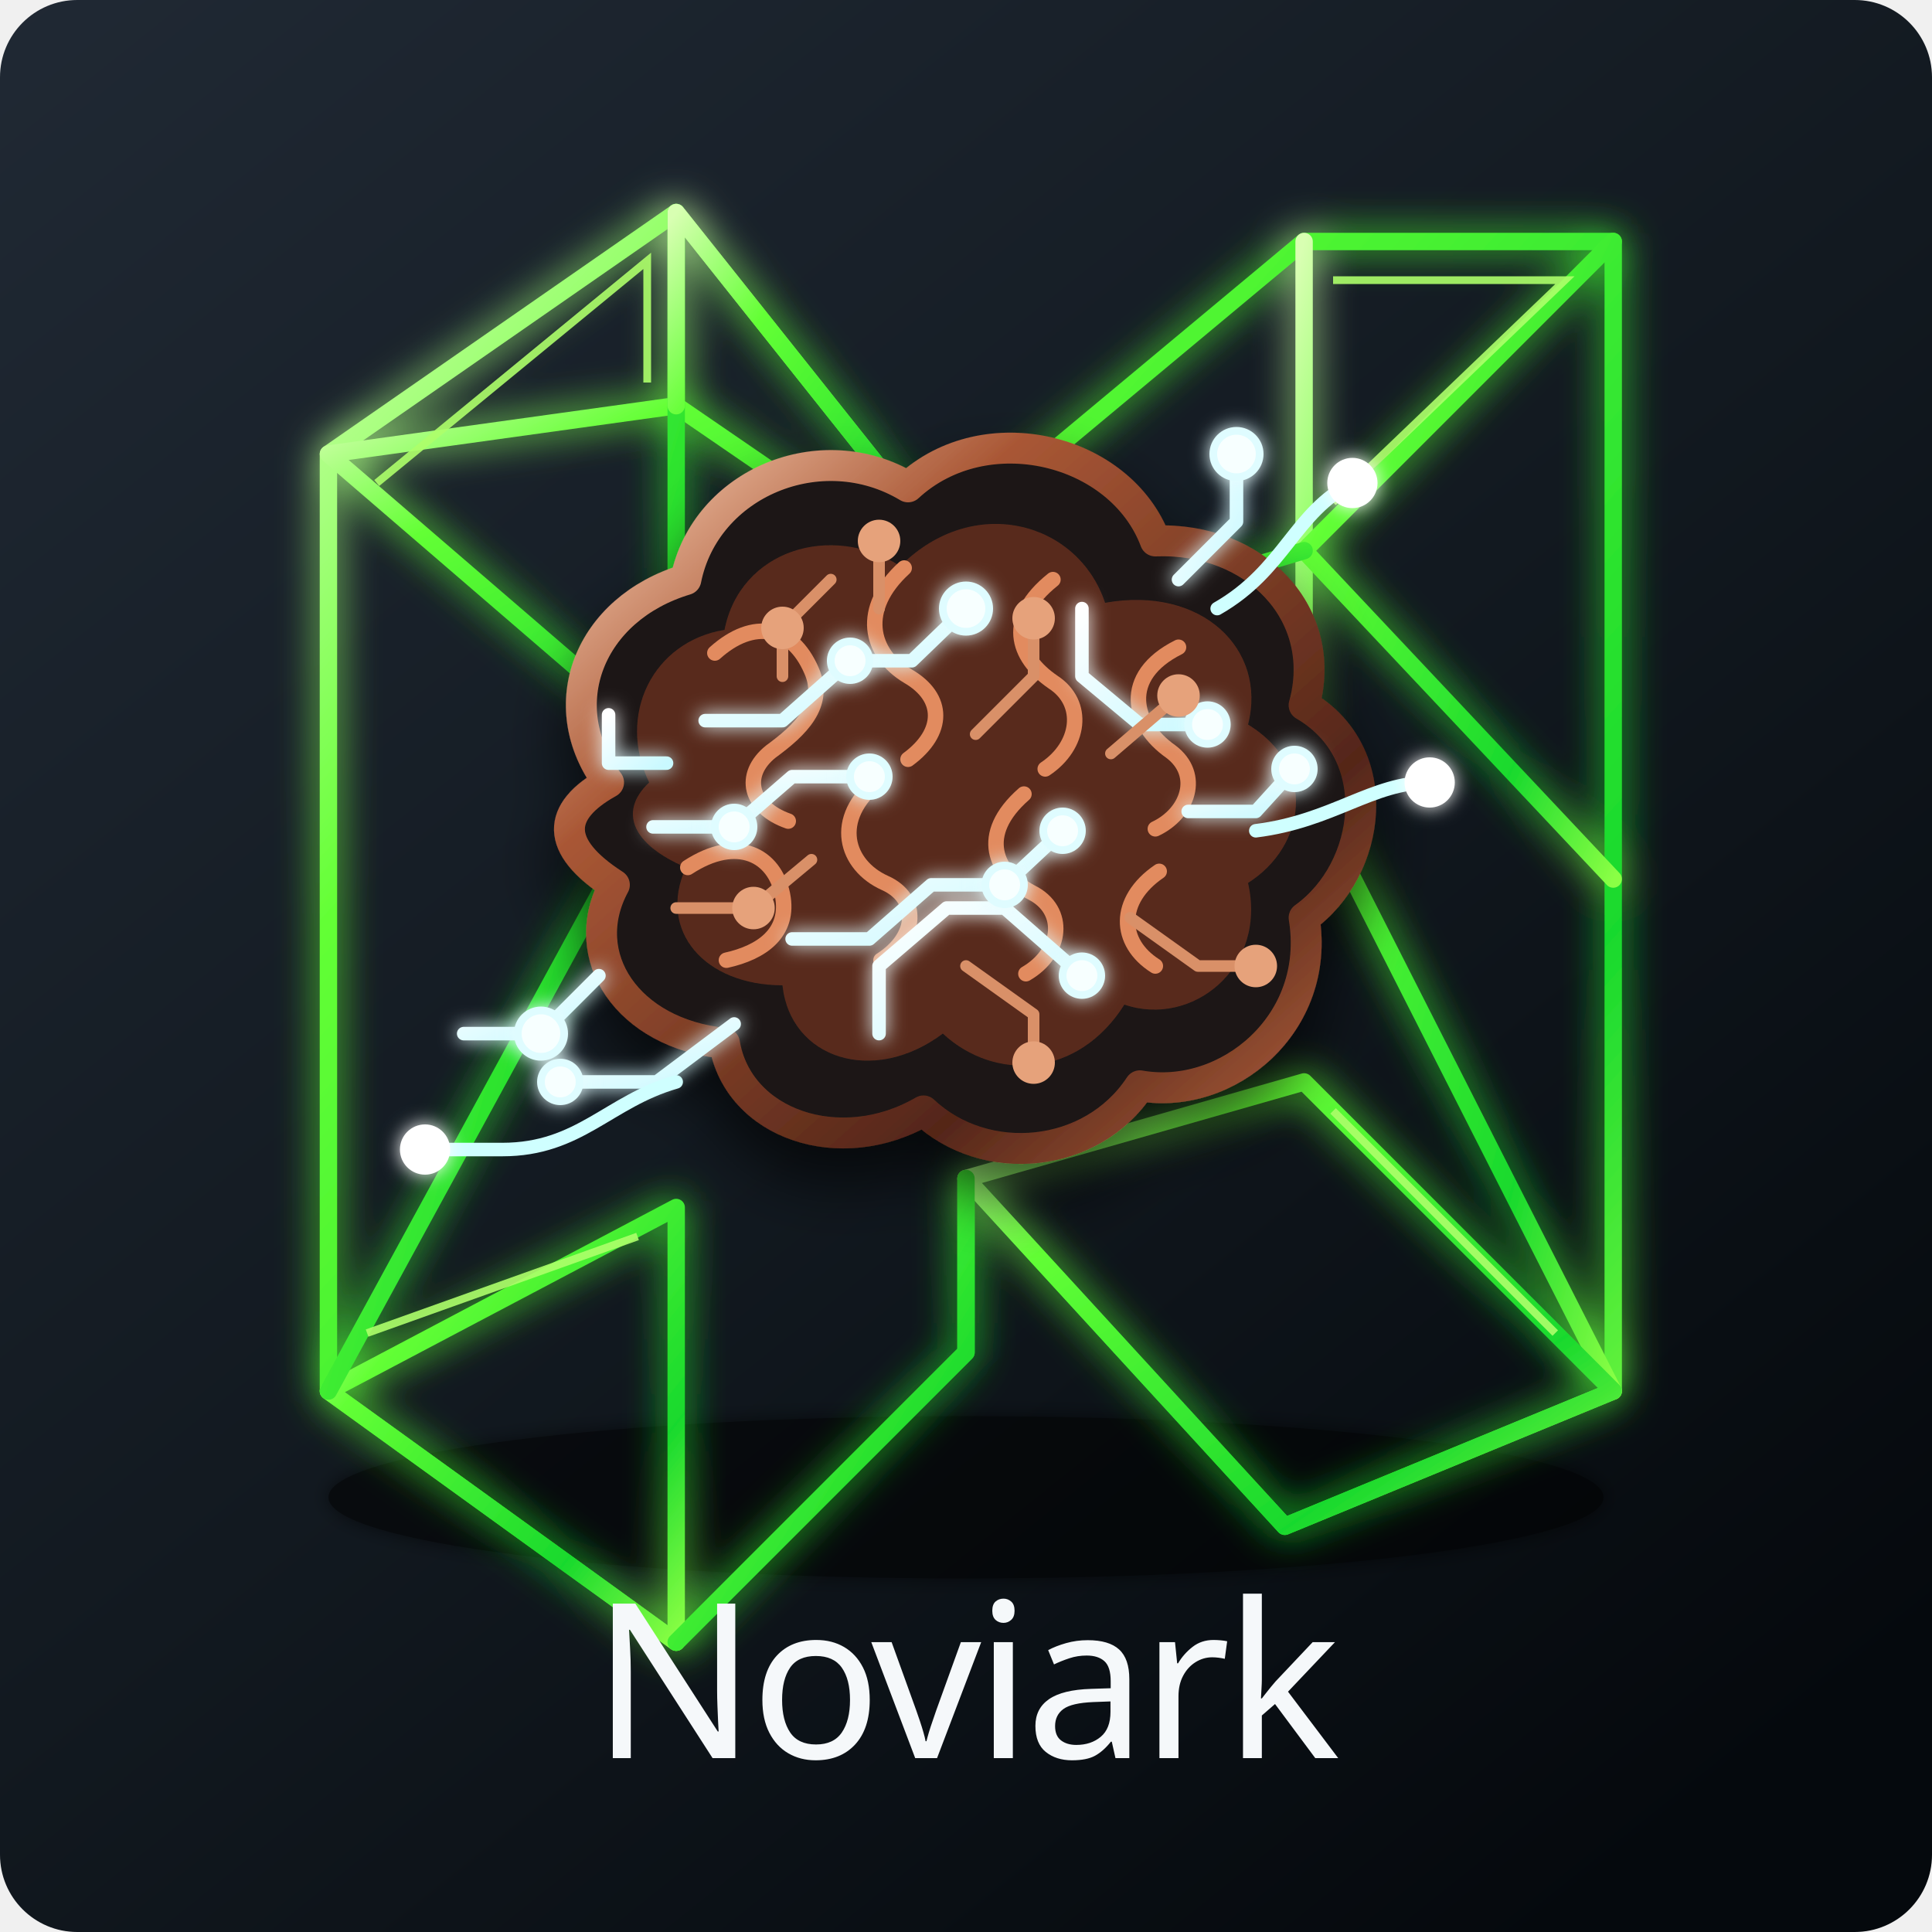
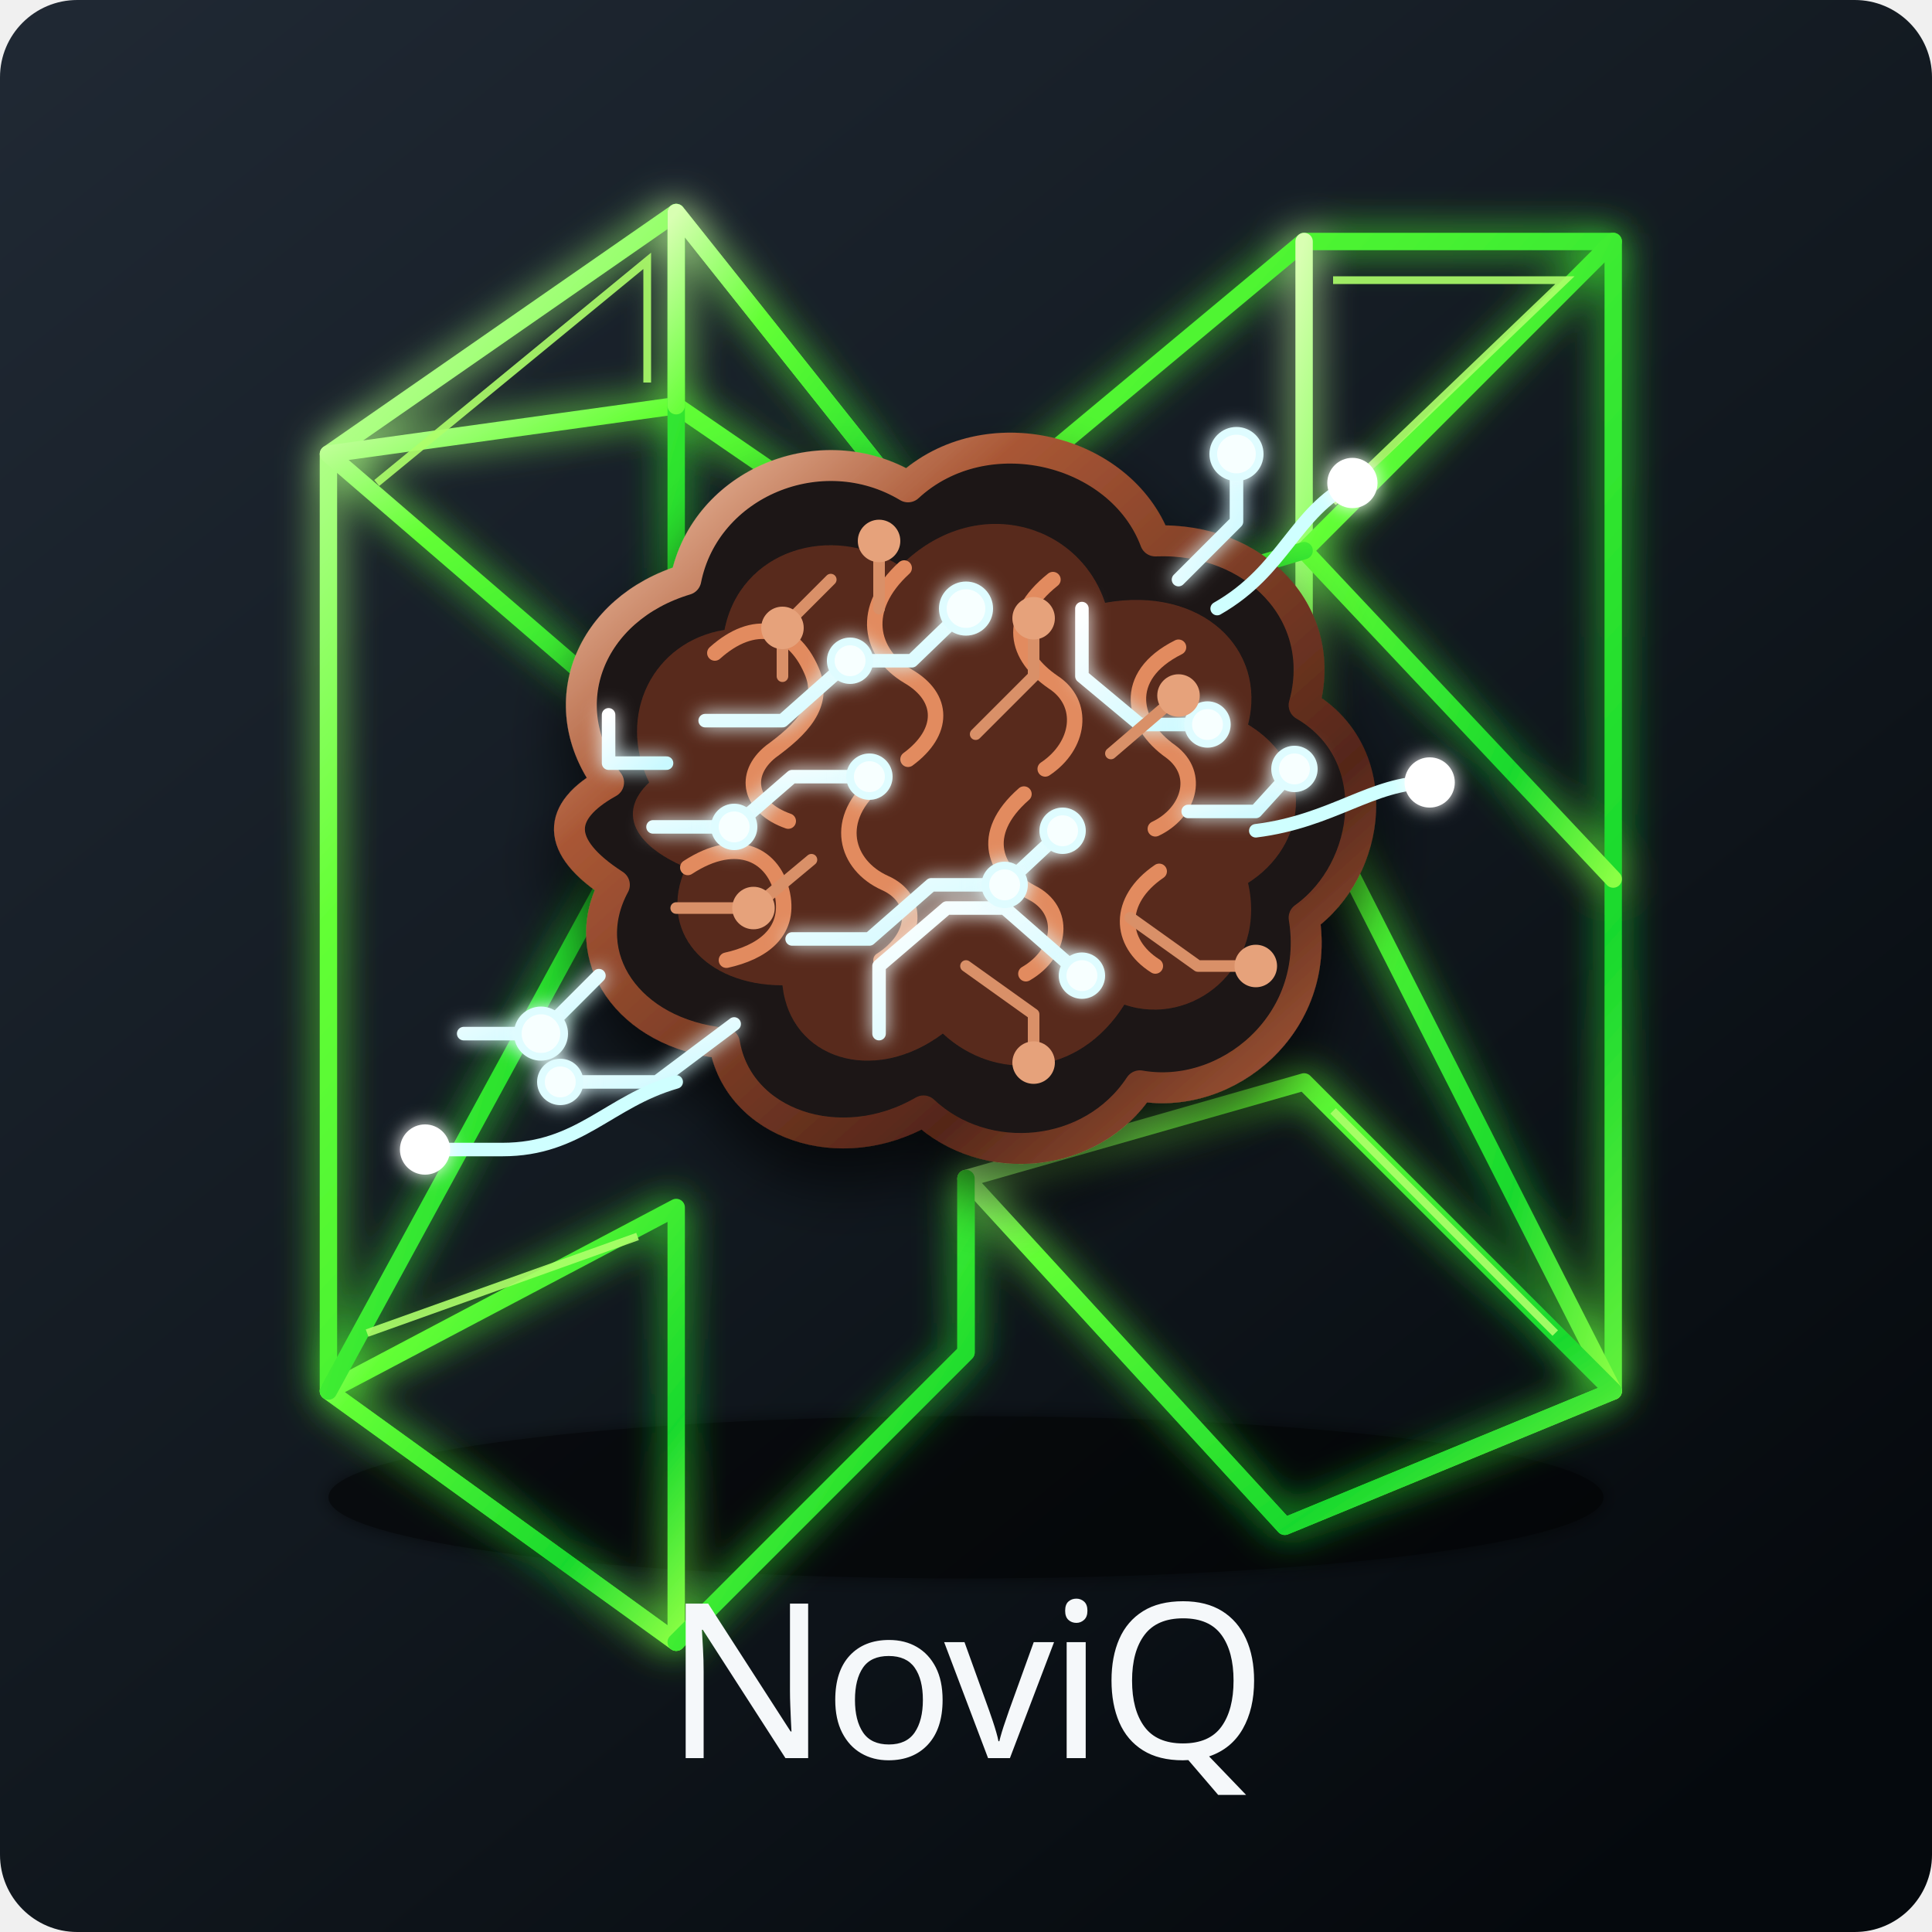
<svg xmlns="http://www.w3.org/2000/svg" width="1000" height="1000" viewBox="0 0 1000 1000">
  <defs>
    <linearGradient id="bg" x1="0" y1="0" x2="0.8" y2="1">
      <stop offset="0" stop-color="#202934" />
      <stop offset="0.55" stop-color="#121920" />
      <stop offset="1" stop-color="#05090d" />
    </linearGradient>
    <linearGradient id="green" x1="0" y1="0" x2="1" y2="1">
      <stop offset="0" stop-color="#d8ffb2" />
      <stop offset="0.25" stop-color="#63ff35" />
      <stop offset="0.75" stop-color="#19d92d" />
      <stop offset="1" stop-color="#8aff45" />
    </linearGradient>
    <linearGradient id="brain" x1="0" y1="0" x2="1" y2="1">
      <stop offset="0" stop-color="#ffd8bd" />
      <stop offset="0.28" stop-color="#a95735" />
      <stop offset="0.72" stop-color="#542619" />
      <stop offset="1" stop-color="#c26a42" />
    </linearGradient>
    <linearGradient id="white" x1="0" y1="0" x2="1" y2="1">
      <stop offset="0" stop-color="#fff" />
      <stop offset="1" stop-color="#c9f9ff" />
    </linearGradient>
    <filter id="greenGlow" x="-50%" y="-50%" width="200%" height="200%">
      <feGaussianBlur stdDeviation="10" result="b" />
      <feMerge>
        <feMergeNode in="b" />
        <feMergeNode in="SourceGraphic" />
      </feMerge>
    </filter>
    <filter id="softGlow" x="-50%" y="-50%" width="200%" height="200%">
      <feGaussianBlur stdDeviation="5" result="b" />
      <feMerge>
        <feMergeNode in="b" />
        <feMergeNode in="SourceGraphic" />
      </feMerge>
    </filter>
    <filter id="shadow" x="-30%" y="-30%" width="160%" height="180%">
      <feDropShadow dx="0" dy="18" stdDeviation="16" flood-color="#000" flood-opacity=".65" />
    </filter>
  </defs>
  <rect width="1000" height="1000" rx="40" fill="url(#bg)" />
  <ellipse cx="500" cy="775" rx="330" ry="42" fill="#000" opacity=".55" filter="url(#softGlow)" />
  <g fill="none" stroke="url(#green)" stroke-width="9" stroke-linecap="round" stroke-linejoin="round" filter="url(#greenGlow)">
    <path d="M170 720 L170 235 L350 110 L525 330 L525 250 L675 125 L835 125 L835 720 L665 790 L500 610 L500 700 L350 850 Z" />
    <path d="M170 235 L350 210 L525 330 L350 390 L170 235" />
    <path d="M170 720 L350 625 L350 850 L170 720" />
    <path d="M350 110 L350 390 L170 720" />
    <path d="M350 210 L350 110 L525 330" />
    <path d="M675 125 L675 405 L835 720" />
    <path d="M835 125 L675 285 L835 455" />
    <path d="M835 720 L665 790 L500 610 L675 560 L835 720" />
    <path d="M500 610 L500 700 L350 850" />
    <path d="M675 560 L675 790" />
    <path d="M525 330 L675 285" />
  </g>
  <g fill="none" stroke="#adff6a" stroke-width="4" opacity=".9">
    <path d="M195 250 L335 135 L335 198" />
    <path d="M190 690 L330 640" />
    <path d="M690 145 L810 145 L690 260" />
    <path d="M690 575 L805 690" />
    <path d="M525 355 L650 300" />
    <path d="M365 415 L500 350" />
  </g>
  <g filter="url(#shadow)">
    <path d="M315 405 C285 365 305 315 355 300 C365 250 425 225 470 252 C510 215 580 232 598 280 C650 278 688 318 675 365 C718 390 710 450 675 475 C684 530 635 570 590 562 C565 600 510 605 478 575 C435 600 382 582 375 540 C325 535 298 495 318 458 C287 438 288 420 315 405 Z" fill="#1a1717" stroke="url(#brain)" stroke-width="16" stroke-linejoin="round" />
    <path d="M336 405 C319 370 338 332 375 326 C383 285 430 270 466 293 C504 255 558 270 572 312 C622 303 656 336 646 375 C682 397 676 438 646 457 C656 501 617 532 582 520 C558 558 515 560 488 535 C452 562 409 548 405 510 C365 510 340 482 355 449 C327 437 320 420 336 405 Z" fill="#5b2b1d" opacity=".95" />
    <g fill="none" stroke="#e28b5e" stroke-width="8" stroke-linecap="round">
      <path d="M370 338 C390 320 410 324 420 347 C428 365 414 378 399 389 C384 401 388 418 408 425" />
      <path d="M468 294 C445 315 450 338 470 350 C489 361 489 379 470 393" />
      <path d="M545 300 C520 320 526 340 545 353 C562 364 559 386 541 398" />
      <path d="M610 335 C580 350 586 375 606 389 C622 401 615 421 598 429" />
      <path d="M356 449 C382 432 401 443 405 463 C409 483 394 493 376 497" />
      <path d="M455 404 C430 424 438 448 458 457 C476 465 475 485 456 497" />
      <path d="M530 411 C506 432 515 452 534 462 C552 471 550 493 531 504" />
      <path d="M600 451 C578 466 579 488 598 500" />
    </g>
  </g>
  <g fill="none" stroke="url(#white)" stroke-width="7" stroke-linecap="round" stroke-linejoin="round" filter="url(#softGlow)">
    <path d="M365 373 L405 373 L440 342 L472 342 L500 315" />
    <path d="M338 428 L380 428 L410 402 L450 402" />
    <path d="M410 486 L450 486 L482 458 L520 458 L550 430" />
    <path d="M455 535 L455 500 L490 470 L520 470 L560 505" />
    <path d="M560 315 L560 350 L590 375 L625 375" />
    <path d="M520 280 L520 315" />
    <path d="M615 420 L650 420 L670 398" />
    <path d="M625 470 L660 470" />
    <path d="M345 395 L315 395 L315 370" />
    <path d="M310 505 L280 535 L240 535" />
    <path d="M380 530 L340 560 L290 560" />
    <path d="M610 300 L640 270 L640 235" />
  </g>
  <g fill="none" stroke="#d99068" stroke-width="6" stroke-linecap="round" stroke-linejoin="round">
    <path d="M405 350 L405 325 L430 300" />
    <path d="M455 315 L455 280" />
    <path d="M505 380 L535 350 L535 320" />
    <path d="M575 390 L610 360" />
    <path d="M420 445 L390 470 L350 470" />
    <path d="M500 500 L535 525 L535 550" />
    <path d="M585 475 L620 500 L650 500" />
  </g>
  <g fill="#f7ffff" stroke="#dffcff" stroke-width="4" filter="url(#softGlow)">
    <circle cx="500" cy="315" r="12" />
    <circle cx="440" cy="342" r="10" />
    <circle cx="380" cy="428" r="10" />
    <circle cx="450" cy="402" r="10" />
    <circle cx="520" cy="458" r="10" />
    <circle cx="550" cy="430" r="10" />
    <circle cx="560" cy="505" r="10" />
    <circle cx="625" cy="375" r="10" />
    <circle cx="670" cy="398" r="10" />
    <circle cx="280" cy="535" r="12" />
    <circle cx="290" cy="560" r="10" />
    <circle cx="640" cy="235" r="12" />
  </g>
  <g fill="#e6a27b">
    <circle cx="405" cy="325" r="11" />
    <circle cx="455" cy="280" r="11" />
    <circle cx="535" cy="320" r="11" />
    <circle cx="610" cy="360" r="11" />
    <circle cx="390" cy="470" r="11" />
    <circle cx="535" cy="550" r="11" />
    <circle cx="650" cy="500" r="11" />
  </g>
  <g fill="none" stroke="#cfffff" stroke-width="7" stroke-linecap="round">
    <path d="M350 560 C315 570 300 595 260 595 L220 595" />
    <path d="M630 315 C665 295 670 265 700 250" />
    <path d="M650 430 C690 425 710 405 740 405" />
  </g>
  <g fill="#fff" filter="url(#softGlow)">
    <circle cx="220" cy="595" r="13" />
    <circle cx="700" cy="250" r="13" />
    <circle cx="740" cy="405" r="13" />
  </g>
-   <text x="500" y="910" text-anchor="middle" font-family="Noto Sans, DejaVu Sans, Arial, sans-serif" font-size="112" font-weight="500" letter-spacing="-3" fill="#f5f8fa">Noviark</text>
+   <text x="500" y="910" text-anchor="middle" font-family="Noto Sans, DejaVu Sans, Arial, sans-serif" font-size="112" font-weight="500" letter-spacing="-3" fill="#f5f8fa">NoviQ</text>
</svg>
